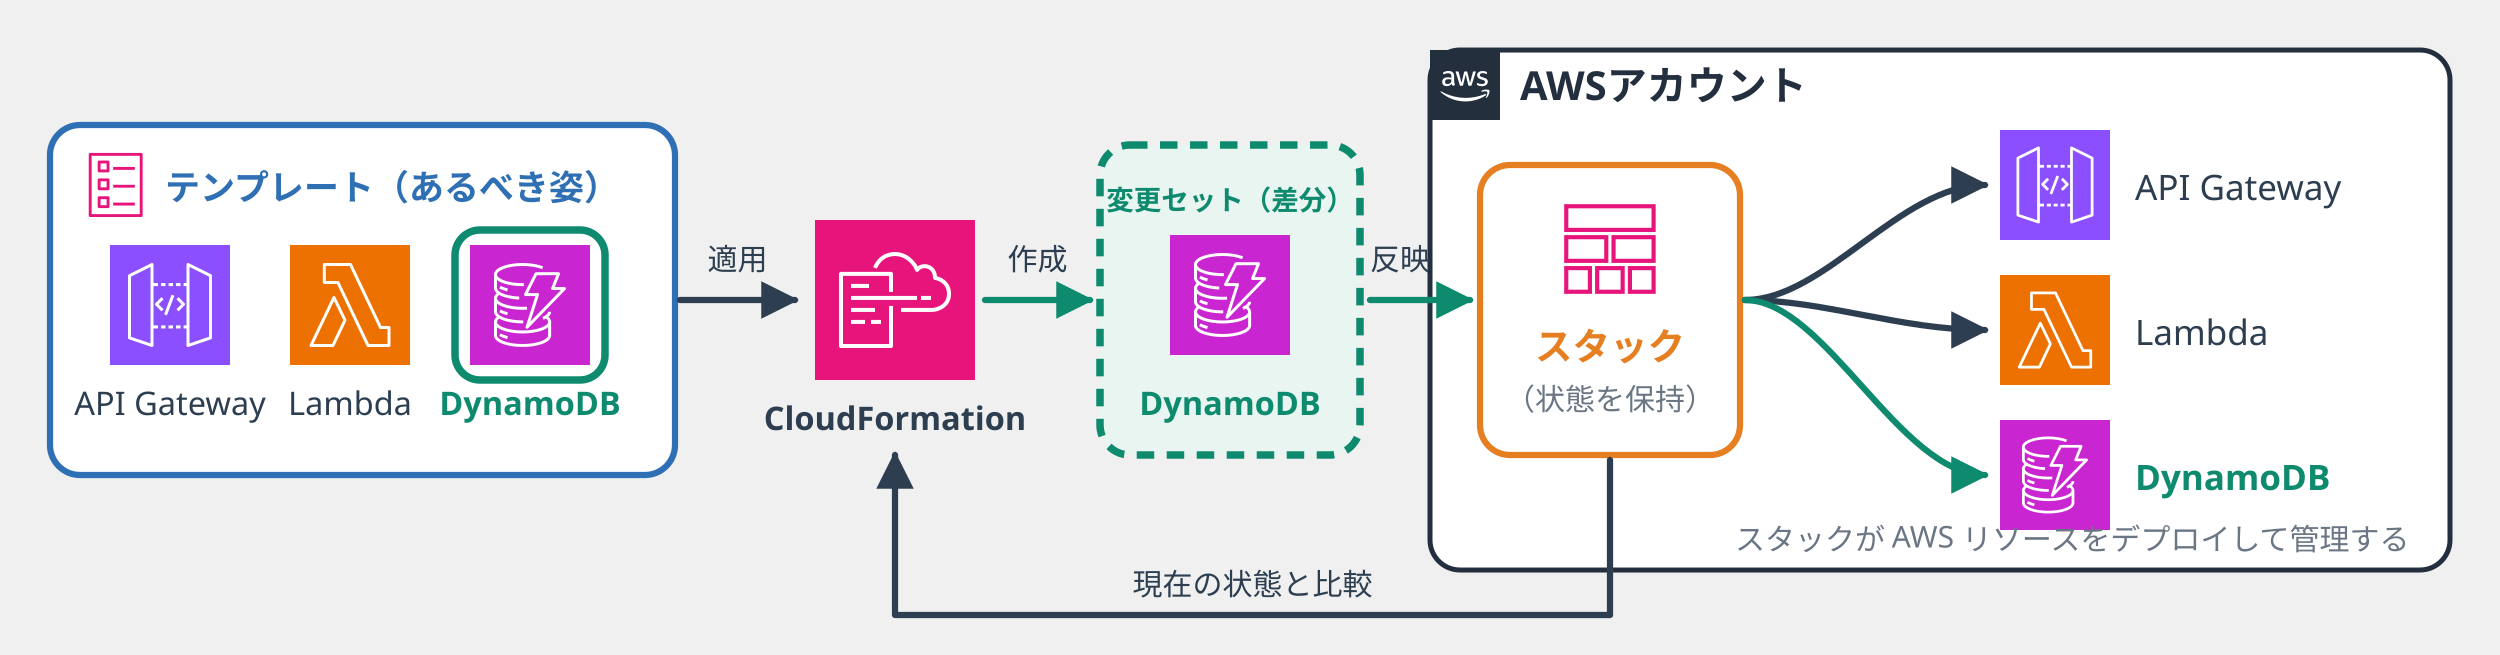
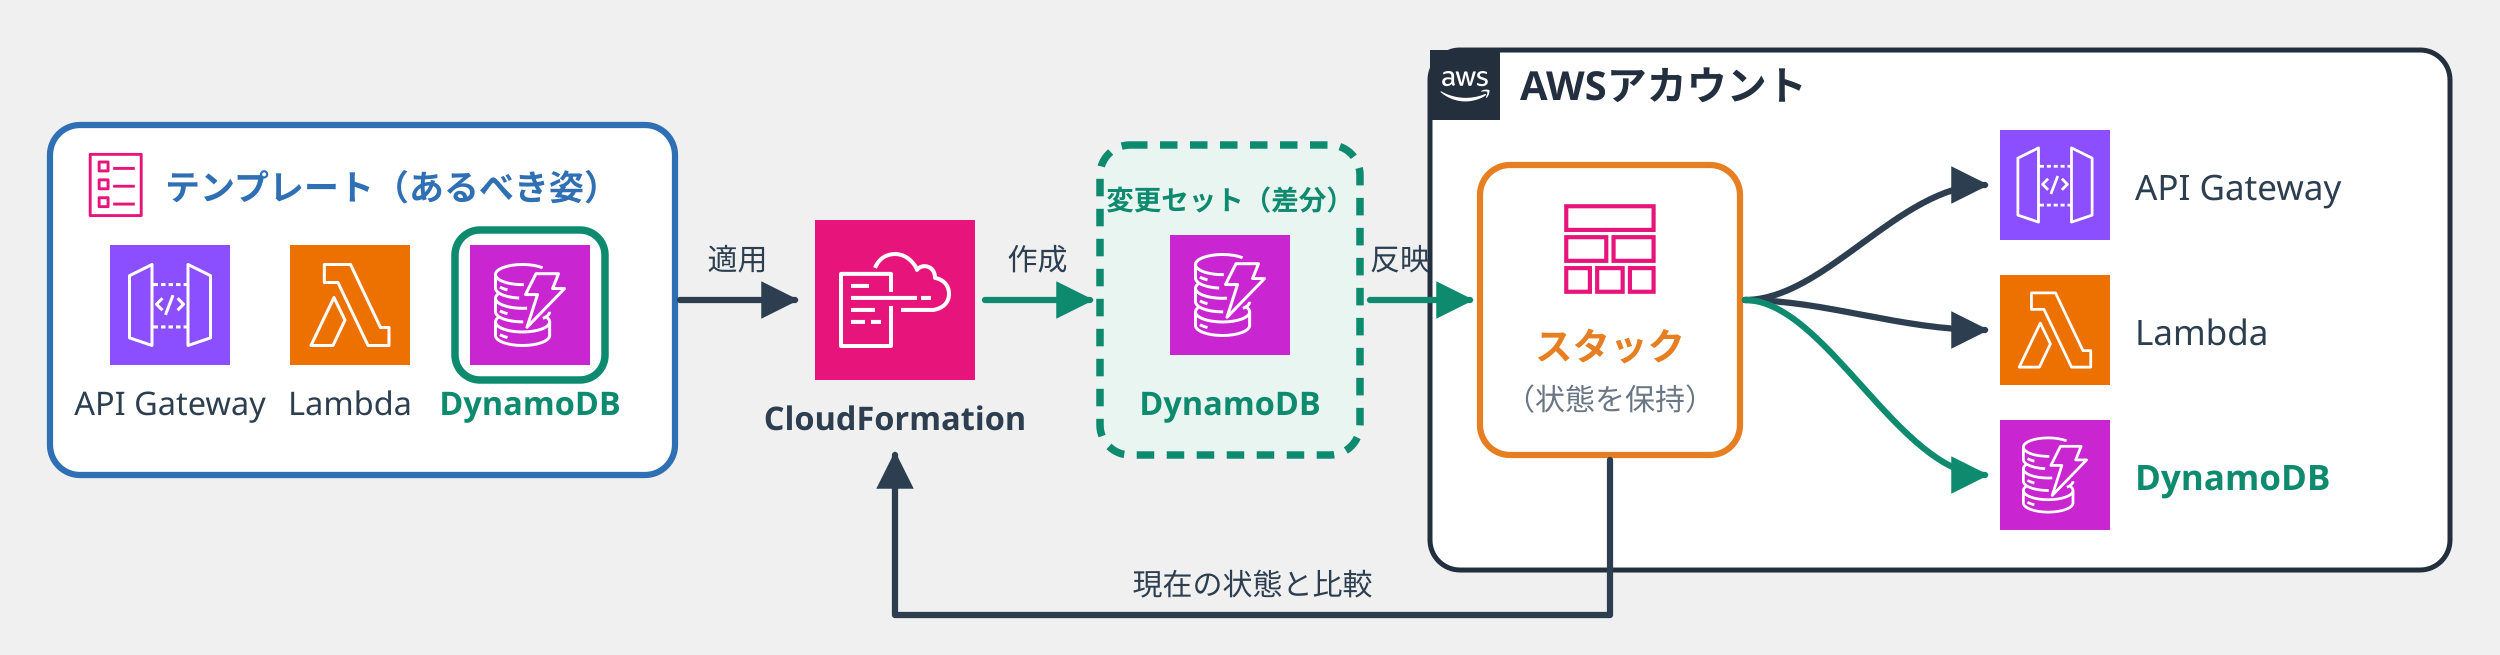
<svg xmlns="http://www.w3.org/2000/svg" viewBox="0 0 1000 262" width="100%" role="img" aria-label="CloudFormationがテンプレートとスタックの今の状態を比べて変更セットを作り、スタックに反映する。スタックからAPI Gateway、Lambda、DynamoDBがデプロイされる">
  <defs>
    <marker id="a-i" viewBox="0 0 10 10" refX="9" refY="5" markerWidth="6" markerHeight="6" orient="auto-start-reverse">
      <path d="M0,0 L10,5 L0,10 z" fill="#2c3e50" />
    </marker>
    <marker id="a-g" viewBox="0 0 10 10" refX="9" refY="5" markerWidth="6" markerHeight="6" orient="auto-start-reverse">
      <path d="M0,0 L10,5 L0,10 z" fill="#0E8A6E" />
    </marker>
    <marker id="a-r" viewBox="0 0 10 10" refX="9" refY="5" markerWidth="6" markerHeight="6" orient="auto-start-reverse">
      <path d="M0,0 L10,5 L0,10 z" fill="#DD344C" />
    </marker>
    <marker id="a-x" viewBox="0 0 10 10" refX="9" refY="5" markerWidth="6" markerHeight="6" orient="auto-start-reverse">
      <path d="M0,0 L10,5 L0,10 z" fill="#8a94a3" />
    </marker>
  </defs>
  <rect x="20" y="50" width="250" height="140" rx="12" fill="#ffffff" stroke="#2F6FB3" stroke-width="2.5" />
  <svg x="32" y="60" width="28" height="28" viewBox="0 0 48 48">
    <g id="cfn-deploy-v4-Icon-Resource/Management-Governance/Res_AWS-CloudFormation_Template_48" stroke="none" stroke-width="1" fill="none" fill-rule="evenodd">
      <path d="M22.734,38.089 L37.593,38.089 L37.593,36.089 L22.734,36.089 L22.734,38.089 Z M22.734,25.852 L37.593,25.852 L37.593,23.852 L22.734,23.852 L22.734,25.852 Z M22.734,13.615 L37.593,13.615 L37.593,11.615 L22.734,11.615 L22.734,13.615 Z M14.118,37.838 L18.237,37.838 L18.237,33.719 L14.118,33.719 L14.118,37.838 Z M13.118,39.838 L19.238,39.838 C19.79,39.838 20.238,39.391 20.238,38.838 L20.238,32.719 C20.238,32.166 19.79,31.719 19.238,31.719 L13.118,31.719 C12.566,31.719 12.118,32.166 12.118,32.719 L12.118,38.838 C12.118,39.391 12.566,39.838 13.118,39.838 L13.118,39.838 Z M14.118,25.6 L18.237,25.6 L18.237,21.481 L14.118,21.481 L14.118,25.6 Z M13.118,27.601 L19.238,27.601 C19.79,27.601 20.238,27.153 20.238,26.601 L20.238,20.481 C20.238,19.929 19.79,19.481 19.238,19.481 L13.118,19.481 C12.566,19.481 12.118,19.929 12.118,20.481 L12.118,26.601 C12.118,27.153 12.566,27.601 13.118,27.601 L13.118,27.601 Z M14.118,13.363 L18.237,13.363 L18.237,9.244 L14.118,9.244 L14.118,13.363 Z M13.118,15.363 L19.238,15.363 C19.79,15.363 20.238,14.916 20.238,14.363 L20.238,8.244 C20.238,7.691 19.79,7.244 19.238,7.244 L13.118,7.244 C12.566,7.244 12.118,7.691 12.118,8.244 L12.118,14.363 C12.118,14.916 12.566,15.363 13.118,15.363 L13.118,15.363 Z M8,43.956 L40.963,43.956 L40.963,4 L8,4 L8,43.956 Z M41.963,2 L7,2 C6.448,2 6,2.447 6,3 L6,44.956 C6,45.509 6.448,45.956 7,45.956 L41.963,45.956 C42.516,45.956 42.963,45.509 42.963,44.956 L42.963,3 C42.963,2.447 42.516,2 41.963,2 L41.963,2 Z" id="cfn-deploy-v4-AWS-CloudFormation_template_Resource-Icon_light-bg" fill="#E7157B" />
    </g>
  </svg>
  <text x="66" y="80" font-family="'Noto Sans JP', 'Hiragino Sans', sans-serif" font-size="14" font-weight="bold" fill="#2F6FB3" text-anchor="start">テンプレート（あるべき姿）</text>
  <svg x="44" y="98" width="48" height="48" viewBox="0 0 80 80">
    <g id="cfn-deploy-v5-Icon-Architecture/64/Arch_Amazon-API-Gateway_64">
      <g id="cfn-deploy-v5-Icon-Architecture-BG/64/Networking-Content-Delivery">
        <rect id="cfn-deploy-v5-Rectangle" width="80" height="80" fill="#8C4FFF" />
      </g>
      <g id="cfn-deploy-v5-Icon-Service/64/Amazon-API-Gateway_64">
        <path id="cfn-deploy-v5-Amazon-API-Gateway_Icon_64_Squid" fill-rule="evenodd" clip-rule="evenodd" d="M34.065 55.632H37V53.615H34.065V55.632ZM39 55.632H42V53.615H39V55.632ZM27 14.63L14 21.082V61.193L27 65.59V14.63ZM29 27.393V53.615H32V55.632H29V66.992C29 67.316 28.845 67.621 28.584 67.81C28.412 67.936 28.207 68 28 68C27.894 68 27.786 67.983 27.682 67.948L12.682 62.876C12.274 62.737 12 62.352 12 61.92V20.454C12 20.07 12.217 19.718 12.559 19.549L27.559 12.104C27.868 11.95 28.235 11.968 28.528 12.152C28.821 12.336 29 12.66 29 13.009V25.376H32V27.393H29ZM44 55.632H47V53.615H44V55.632ZM44.065 27.393H47V25.376H44.065V27.393ZM39.065 27.393H42V25.376H39.065V27.393ZM34.065 27.393H37V25.376H34.065V27.393ZM66 21.082L53 14.63V65.59L66 61.193V21.082ZM68 61.92C68 62.352 67.726 62.737 67.318 62.876L52.318 67.948C52.214 67.983 52.106 68 52 68C51.793 68 51.588 67.936 51.416 67.81C51.155 67.621 51 67.316 51 66.992V55.632H49.065V53.615H51V27.393H49.065V25.376H51V13.009C51 12.66 51.179 12.336 51.472 12.152C51.765 11.968 52.131 11.95 52.441 12.104L67.441 19.549C67.783 19.718 68 20.07 68 20.454V61.92ZM42.934 33.807L41.066 33.083L36.066 46.194L37.934 46.918L42.934 33.807ZM49.707 40.209C50.098 39.815 50.098 39.176 49.707 38.783L45.707 34.749L44.293 36.175L47.586 39.496L44.293 42.817L45.707 44.243L49.707 40.209ZM34.293 44.243L30.293 40.209C29.902 39.815 29.902 39.176 30.293 38.783L34.293 34.749L35.707 36.175L32.414 39.496L35.707 42.817L34.293 44.243Z" fill="white" />
      </g>
    </g>
  </svg>
  <text x="68" y="166" font-family="'Noto Sans JP', 'Hiragino Sans', sans-serif" font-size="13" font-weight="normal" fill="#2c3e50" text-anchor="middle">API Gateway</text>
  <svg x="116" y="98" width="48" height="48" viewBox="0 0 80 80">
    <g id="cfn-deploy-v6-Icon-Architecture/64/Arch_AWS-Lambda_64" stroke="none" stroke-width="1" fill="none" fill-rule="evenodd">
      <g id="cfn-deploy-v6-Icon-Architecture-BG/64/Compute" fill="#ED7100">
        <rect id="cfn-deploy-v6-Rectangle" x="0" y="0" width="80" height="80" />
      </g>
      <path d="M28.008,66 L15.591,66 L29.324,37.296 L35.546,50.106 L28.008,66 Z M30.22,34.553 C30.051,34.208 29.7,33.989 29.318,33.989 L29.315,33.989 C28.929,33.99 28.578,34.211 28.412,34.558 L13.098,66.569 C12.95,66.879 12.971,67.243 13.155,67.534 C13.337,67.824 13.658,68 14.002,68 L28.642,68 C29.03,68 29.382,67.777 29.548,67.428 L37.564,50.528 C37.693,50.254 37.692,49.937 37.559,49.665 L30.22,34.553 Z M64.995,66 L52.659,66 L32.867,24.57 C32.701,24.222 32.349,24 31.962,24 L23.89,24 L23.899,14 L39.72,14 L59.42,55.429 C59.586,55.777 59.939,56 60.326,56 L64.995,56 L64.995,66 Z M65.998,54 L60.96,54 L41.259,12.571 C41.094,12.223 40.741,12 40.353,12 L22.898,12 C22.345,12 21.896,12.447 21.895,12.999 L21.884,24.999 C21.884,25.265 21.989,25.519 22.178,25.707 C22.365,25.895 22.62,26 22.887,26 L31.329,26 L51.122,67.43 C51.289,67.778 51.639,68 52.026,68 L65.998,68 C66.552,68 67,67.552 67,67 L67,55 C67,54.448 66.552,54 65.998,54 L65.998,54 Z" id="cfn-deploy-v6-AWS-Lambda_Icon_64_Squid" fill="#FFFFFF" />
    </g>
  </svg>
  <text x="140" y="166" font-family="'Noto Sans JP', 'Hiragino Sans', sans-serif" font-size="13" font-weight="normal" fill="#2c3e50" text-anchor="middle">Lambda</text>
  <svg x="188" y="98" width="48" height="48" viewBox="0 0 80 80">
    <g id="cfn-deploy-v7-Icon-Architecture/64/Arch_Amazon-DynamoDB_64" stroke="none" stroke-width="1" fill="none" fill-rule="evenodd">
      <g id="cfn-deploy-v7-Icon-Architecture-BG/64/Database" fill="#C925D1">
        <rect id="cfn-deploy-v7-Rectangle" x="0" y="0" width="80" height="80" />
      </g>
      <path d="M52.086,54.85 C48.748,57.549 41.745,58.975 35.044,58.975 C28.342,58.975 21.337,57.548 18,54.849 L18,60.285 L18.001,60.285 C18.001,62.995 25,66.016 35.044,66.016 C45.08,66.016 52.075,62.999 52.086,60.29 L52.086,54.85 Z M52.087,44.522 L54.087,44.511 L54.087,44.522 C54.087,45.73 53.482,46.858 52.304,47.891 C53.732,49.147 54.087,50.38 54.087,51.258 C54.087,51.264 54.086,51.269 54.086,51.275 L54.086,60.285 L54.087,60.285 C54.087,65.295 44.275,68 35.044,68 C25.835,68 16.05,65.307 16.003,60.319 C16.003,60.314 16,60.309 16,60.304 L16,51.255 C16,51.253 16.002,51.25 16.002,51.247 C16.005,50.369 16.361,49.141 17.787,47.888 C16.37,46.636 16.01,45.415 16.001,44.544 L16.002,44.544 C16.002,44.54 16,44.537 16,44.533 L16,35.484 C16,35.481 16.002,35.478 16.002,35.475 C16.005,34.597 16.362,33.369 17.788,32.117 C16.37,30.865 16.01,29.643 16.001,28.773 L16.002,28.773 C16.002,28.769 16,28.765 16,28.761 L16,19.713 C16,19.71 16.002,19.707 16.002,19.704 C16.019,14.7 25.82,12 35.044,12 C40.255,12 45.261,12.828 48.778,14.272 L48.013,16.105 C44.73,14.757 40.003,13.984 35.044,13.984 C25,13.984 18.001,17.005 18.001,19.717 C18.001,22.429 25,25.45 35.044,25.45 C35.315,25.453 35.58,25.45 35.848,25.44 L35.932,27.422 C35.636,27.434 35.34,27.434 35.044,27.434 C28.342,27.434 21.337,26.007 18,23.308 L18,28.74 L18.001,28.74 L18.001,28.763 C18.011,29.803 19.078,30.712 19.972,31.289 C22.662,33.004 27.482,34.175 32.857,34.418 L32.766,36.4 C27.321,36.153 22.553,35.023 19.484,33.292 C18.728,33.857 18.001,34.622 18.001,35.489 C18.001,38.2 25,41.221 35.044,41.221 C36.029,41.221 37.007,41.189 37.952,41.123 L38.091,43.102 C37.101,43.17 36.075,43.205 35.044,43.205 C28.342,43.205 21.337,41.778 18,39.079 L18,44.511 L18.001,44.511 C18.011,45.575 19.078,46.482 19.972,47.06 C23.048,49.023 28.824,50.245 35.044,50.245 L35.484,50.245 L35.484,52.229 L35.044,52.229 C28.725,52.229 22.982,51.055 19.47,49.073 C18.718,49.637 18.001,50.398 18.001,51.258 C18.001,53.97 25,56.992 35.044,56.992 C45.08,56.992 52.075,53.974 52.086,51.265 L52.086,51.255 L52.086,51.254 C52.084,50.392 51.364,49.631 50.61,49.067 C50.122,49.344 49.599,49.61 49.004,49.855 L48.238,48.022 C48.964,47.724 49.594,47.402 50.111,47.062 C51.013,46.474 52.087,45.555 52.087,44.522 L52.087,44.522 Z M60.653,30.017 L55.049,30.017 C54.718,30.017 54.407,29.854 54.222,29.582 C54.035,29.31 53.997,28.964 54.119,28.66 L57.528,20.138 L44.619,20.138 L38.619,32.04 L45.001,32.04 C45.32,32.04 45.62,32.192 45.809,32.447 C45.996,32.703 46.051,33.031 45.954,33.333 L40.258,51.089 L60.653,30.017 Z M63.722,29.712 L38.723,55.54 C38.528,55.74 38.266,55.844 38.001,55.844 C37.825,55.844 37.648,55.799 37.49,55.705 C37.09,55.469 36.907,54.992 37.048,54.552 L43.634,34.024 L37.001,34.024 C36.654,34.024 36.333,33.846 36.15,33.554 C35.968,33.261 35.951,32.896 36.107,32.589 L43.107,18.703 C43.276,18.367 43.622,18.154 44.001,18.154 L59.001,18.154 C59.332,18.154 59.643,18.318 59.828,18.589 C60.015,18.862 60.053,19.207 59.931,19.512 L56.522,28.033 L63,28.033 C63.4,28.033 63.763,28.271 63.92,28.636 C64.077,29.002 63.999,29.426 63.722,29.712 L63.722,29.712 Z M19.455,60.674 C20.872,61.473 22.656,62.144 24.757,62.668 L25.245,60.744 C23.346,60.271 21.686,59.65 20.443,58.95 L19.455,60.674 Z M24.757,46.799 L25.245,44.875 C23.346,44.401 21.686,43.78 20.443,43.08 L19.455,44.805 C20.872,45.603 22.655,46.275 24.757,46.799 L24.757,46.799 Z M19.455,28.936 L20.443,27.211 C21.684,27.911 23.345,28.531 25.245,29.006 L24.757,30.929 C22.653,30.404 20.87,29.733 19.455,28.936 L19.455,28.936 Z" id="cfn-deploy-v7-Amazon-DynamoDB_Icon_64_Squid" fill="#FFFFFF" />
    </g>
  </svg>
  <text x="212" y="166" font-family="'Noto Sans JP', 'Hiragino Sans', sans-serif" font-size="13" font-weight="bold" fill="#0E8A6E" text-anchor="middle">DynamoDB</text>
  <rect x="182" y="92" width="60" height="60" rx="10" fill="none" stroke="#0E8A6E" stroke-width="3" />
  <path d="M272,120 L318,120" fill="none" stroke="#2c3e50" stroke-width="2.5" stroke-linejoin="round" stroke-linecap="round" marker-end="url(#a-i)" />
  <text x="295" y="108" font-family="'Noto Sans JP', 'Hiragino Sans', sans-serif" font-size="12" font-weight="normal" fill="#2c3e50" text-anchor="middle">適用</text>
  <svg x="326" y="88" width="64" height="64" viewBox="0 0 80 80">
    <g id="cfn-deploy-v8-Icon-Architecture/64/Arch_AWS-CloudFormation_64" stroke="none" stroke-width="1" fill="none" fill-rule="evenodd">
      <g id="cfn-deploy-v8-Icon-Architecture-BG/64/Management-Governance" fill="#E7157B">
        <rect id="cfn-deploy-v8-Rectangle" x="0" y="0" width="80" height="80" />
      </g>
      <path d="M53,39.963 L58,39.963 L58,37.96 L53,37.96 L53,39.963 Z M28,51.982 L33,51.982 L33,49.979 L28,49.979 L28,51.982 Z M18,51.982 L25,51.982 L25,49.979 L18,49.979 L18,51.982 Z M18,45.972 L30,45.972 L30,43.969 L18,43.969 L18,45.972 Z M18,33.954 L27,33.954 L27,31.951 L18,31.951 L18,33.954 Z M18,39.963 L51,39.963 L51,37.96 L18,37.96 L18,39.963 Z M37,61.997 L14,61.997 L14,27.945 L37,27.945 L37,35.957 L39,35.957 L39,26.943 C39,26.39 38.552,25.942 38,25.942 L13,25.942 C12.447,25.942 12,26.39 12,26.943 L12,62.998 C12,63.551 12.447,64 13,64 L38,64 C38.552,64 39,63.551 39,62.998 L39,42.968 L37,42.968 L37,61.997 Z M68,36.959 C68,43.431 62.173,45.682 59.092,45.968 L43,45.972 L43,43.969 L59,43.969 C59.195,43.946 66,43.212 66,36.959 C66,31.264 60.863,30.108 59.834,29.934 C59.321,29.847 58.96,29.382 59.004,28.863 C59.005,28.844 59.007,28.826 59.009,28.808 C58.954,25.59 56.981,24.585 56.126,24.3 C54.53,23.769 52.751,24.277 51.81,25.539 C51.591,25.836 51.229,25.987 50.861,25.931 C50.497,25.876 50.192,25.625 50.068,25.277 C49.447,23.536 48.546,22.408 47.293,21.153 C44.159,18.039 39.905,17.178 35.925,18.853 C33.837,19.733 32.012,21.728 30.922,24.327 L29.078,23.55 C30.37,20.474 32.584,18.089 35.15,17.007 C39.905,15.005 44.971,16.026 48.704,19.734 C49.774,20.807 50.66,21.851 51.35,23.204 C52.843,22.098 54.857,21.767 56.757,22.399 C59.189,23.209 60.727,25.321 60.975,28.129 C64.381,28.988 68,31.712 68,36.959 L68,36.959 Z" id="cfn-deploy-v8-AWS-CloudFormation_Icon_64_Squid" fill="#FFFFFF" />
    </g>
  </svg>
  <text x="358" y="172" font-family="'Noto Sans JP', 'Hiragino Sans', sans-serif" font-size="13" font-weight="bold" fill="#2c3e50" text-anchor="middle">CloudFormation</text>
  <path d="M394,120 L436,120" fill="none" stroke="#0E8A6E" stroke-width="2.5" stroke-linejoin="round" stroke-linecap="round" marker-end="url(#a-g)" />
  <text x="415" y="108" font-family="'Noto Sans JP', 'Hiragino Sans', sans-serif" font-size="12" font-weight="normal" fill="#2c3e50" text-anchor="middle">作成</text>
  <rect x="440" y="58" width="104" height="124" rx="12" fill="#e9f5f1" stroke="#0E8A6E" stroke-width="3" stroke-dasharray="7 5" />
  <text x="492" y="84" font-family="'Noto Sans JP', 'Hiragino Sans', sans-serif" font-size="11" font-weight="bold" fill="#0E8A6E" text-anchor="middle">変更セット（差分）</text>
  <svg x="468" y="94" width="48" height="48" viewBox="0 0 80 80">
    <g id="cfn-deploy-v9-Icon-Architecture/64/Arch_Amazon-DynamoDB_64" stroke="none" stroke-width="1" fill="none" fill-rule="evenodd">
      <g id="cfn-deploy-v9-Icon-Architecture-BG/64/Database" fill="#C925D1">
        <rect id="cfn-deploy-v9-Rectangle" x="0" y="0" width="80" height="80" />
      </g>
      <path d="M52.086,54.85 C48.748,57.549 41.745,58.975 35.044,58.975 C28.342,58.975 21.337,57.548 18,54.849 L18,60.285 L18.001,60.285 C18.001,62.995 25,66.016 35.044,66.016 C45.08,66.016 52.075,62.999 52.086,60.29 L52.086,54.85 Z M52.087,44.522 L54.087,44.511 L54.087,44.522 C54.087,45.73 53.482,46.858 52.304,47.891 C53.732,49.147 54.087,50.38 54.087,51.258 C54.087,51.264 54.086,51.269 54.086,51.275 L54.086,60.285 L54.087,60.285 C54.087,65.295 44.275,68 35.044,68 C25.835,68 16.05,65.307 16.003,60.319 C16.003,60.314 16,60.309 16,60.304 L16,51.255 C16,51.253 16.002,51.25 16.002,51.247 C16.005,50.369 16.361,49.141 17.787,47.888 C16.37,46.636 16.01,45.415 16.001,44.544 L16.002,44.544 C16.002,44.54 16,44.537 16,44.533 L16,35.484 C16,35.481 16.002,35.478 16.002,35.475 C16.005,34.597 16.362,33.369 17.788,32.117 C16.37,30.865 16.01,29.643 16.001,28.773 L16.002,28.773 C16.002,28.769 16,28.765 16,28.761 L16,19.713 C16,19.71 16.002,19.707 16.002,19.704 C16.019,14.7 25.82,12 35.044,12 C40.255,12 45.261,12.828 48.778,14.272 L48.013,16.105 C44.73,14.757 40.003,13.984 35.044,13.984 C25,13.984 18.001,17.005 18.001,19.717 C18.001,22.429 25,25.45 35.044,25.45 C35.315,25.453 35.58,25.45 35.848,25.44 L35.932,27.422 C35.636,27.434 35.34,27.434 35.044,27.434 C28.342,27.434 21.337,26.007 18,23.308 L18,28.74 L18.001,28.74 L18.001,28.763 C18.011,29.803 19.078,30.712 19.972,31.289 C22.662,33.004 27.482,34.175 32.857,34.418 L32.766,36.4 C27.321,36.153 22.553,35.023 19.484,33.292 C18.728,33.857 18.001,34.622 18.001,35.489 C18.001,38.2 25,41.221 35.044,41.221 C36.029,41.221 37.007,41.189 37.952,41.123 L38.091,43.102 C37.101,43.17 36.075,43.205 35.044,43.205 C28.342,43.205 21.337,41.778 18,39.079 L18,44.511 L18.001,44.511 C18.011,45.575 19.078,46.482 19.972,47.06 C23.048,49.023 28.824,50.245 35.044,50.245 L35.484,50.245 L35.484,52.229 L35.044,52.229 C28.725,52.229 22.982,51.055 19.47,49.073 C18.718,49.637 18.001,50.398 18.001,51.258 C18.001,53.97 25,56.992 35.044,56.992 C45.08,56.992 52.075,53.974 52.086,51.265 L52.086,51.255 L52.086,51.254 C52.084,50.392 51.364,49.631 50.61,49.067 C50.122,49.344 49.599,49.61 49.004,49.855 L48.238,48.022 C48.964,47.724 49.594,47.402 50.111,47.062 C51.013,46.474 52.087,45.555 52.087,44.522 L52.087,44.522 Z M60.653,30.017 L55.049,30.017 C54.718,30.017 54.407,29.854 54.222,29.582 C54.035,29.31 53.997,28.964 54.119,28.66 L57.528,20.138 L44.619,20.138 L38.619,32.04 L45.001,32.04 C45.32,32.04 45.62,32.192 45.809,32.447 C45.996,32.703 46.051,33.031 45.954,33.333 L40.258,51.089 L60.653,30.017 Z M63.722,29.712 L38.723,55.54 C38.528,55.74 38.266,55.844 38.001,55.844 C37.825,55.844 37.648,55.799 37.49,55.705 C37.09,55.469 36.907,54.992 37.048,54.552 L43.634,34.024 L37.001,34.024 C36.654,34.024 36.333,33.846 36.15,33.554 C35.968,33.261 35.951,32.896 36.107,32.589 L43.107,18.703 C43.276,18.367 43.622,18.154 44.001,18.154 L59.001,18.154 C59.332,18.154 59.643,18.318 59.828,18.589 C60.015,18.862 60.053,19.207 59.931,19.512 L56.522,28.033 L63,28.033 C63.4,28.033 63.763,28.271 63.92,28.636 C64.077,29.002 63.999,29.426 63.722,29.712 L63.722,29.712 Z M19.455,60.674 C20.872,61.473 22.656,62.144 24.757,62.668 L25.245,60.744 C23.346,60.271 21.686,59.65 20.443,58.95 L19.455,60.674 Z M24.757,46.799 L25.245,44.875 C23.346,44.401 21.686,43.78 20.443,43.08 L19.455,44.805 C20.872,45.603 22.655,46.275 24.757,46.799 L24.757,46.799 Z M19.455,28.936 L20.443,27.211 C21.684,27.911 23.345,28.531 25.245,29.006 L24.757,30.929 C22.653,30.404 20.87,29.733 19.455,28.936 L19.455,28.936 Z" id="cfn-deploy-v9-Amazon-DynamoDB_Icon_64_Squid" fill="#FFFFFF" />
    </g>
  </svg>
  <text x="492" y="166" font-family="'Noto Sans JP', 'Hiragino Sans', sans-serif" font-size="13" font-weight="bold" fill="#0E8A6E" text-anchor="middle">DynamoDB</text>
  <rect x="572" y="20" width="408" height="208" rx="12" fill="#ffffff" stroke="#232F3E" stroke-width="2" />
  <g transform="translate(-170,-90)">
    <svg x="742" y="110" width="28" height="28" viewBox="0 0 40 40">
      <g id="cfn-deploy-cloud21-Icon-Architecture-Group/32/AWS-Cloud-logo_32" stroke="none" stroke-width="1" fill="none" fill-rule="evenodd">
        <rect id="cfn-deploy-cloud21-Rectangle" fill="#242F3E" x="0" y="0" width="40" height="40" />
        <path d="M32.698,23.901 C33.059,24.37 32.298,26.3 31.957,27.164 C31.853,27.426 32.075,27.529 32.307,27.332 C33.82,26.048 34.212,23.357 33.901,22.969 C33.594,22.583 30.95,22.252 29.338,23.401 C29.089,23.578 29.132,23.822 29.407,23.79 C30.315,23.678 32.338,23.433 32.698,23.901 L32.698,23.901 Z M31.856,25.91 C32.374,25.532 31.93,24.969 31.402,25.19 C27.889,26.654 24.075,27.363 20.602,27.363 C15.459,27.363 10.475,25.974 6.446,23.668 C6.094,23.466 5.833,23.823 6.127,24.082 C9.86,27.398 14.796,29.391 20.274,29.391 C24.184,29.391 28.725,28.183 31.856,25.91 L31.856,25.91 Z M29.712,20.695 C29.214,20.695 28.727,20.642 28.253,20.534 C27.777,20.425 27.413,20.302 27.16,20.161 C27.005,20.077 26.908,19.989 26.869,19.903 C26.831,19.815 26.811,19.729 26.811,19.643 L26.811,19.174 C26.811,18.98 26.884,18.881 27.027,18.881 C27.082,18.881 27.14,18.894 27.2,18.914 C27.261,18.937 27.341,18.969 27.441,19.012 C27.761,19.153 28.108,19.26 28.485,19.336 C28.861,19.411 29.236,19.449 29.611,19.449 C30.208,19.449 30.669,19.347 30.995,19.141 C31.322,18.937 31.484,18.646 31.484,18.268 C31.484,18.008 31.399,17.793 31.227,17.619 C31.056,17.445 30.738,17.286 30.275,17.134 L28.9,16.713 C28.203,16.497 27.698,16.184 27.383,15.775 C27.068,15.363 26.911,14.916 26.911,14.428 C26.911,14.041 26.996,13.699 27.169,13.401 C27.339,13.104 27.564,12.851 27.845,12.64 C28.13,12.43 28.459,12.272 28.834,12.162 C29.208,12.055 29.606,12 30.026,12 C30.236,12 30.449,12.014 30.666,12.041 C30.881,12.067 31.085,12.103 31.278,12.146 C31.471,12.191 31.651,12.239 31.816,12.292 C31.982,12.347 32.114,12.401 32.215,12.454 C32.346,12.529 32.439,12.605 32.496,12.681 C32.551,12.756 32.579,12.858 32.579,12.989 L32.579,13.425 C32.579,13.62 32.507,13.716 32.362,13.716 C32.285,13.716 32.165,13.68 31.998,13.604 C31.458,13.365 30.848,13.248 30.177,13.248 C29.635,13.248 29.214,13.334 28.916,13.506 C28.617,13.68 28.468,13.955 28.468,14.333 C28.468,14.591 28.562,14.81 28.751,14.988 C28.939,15.166 29.286,15.336 29.795,15.499 L31.137,15.921 C31.822,16.135 32.311,16.433 32.603,16.809 C32.897,17.188 33.044,17.619 33.044,18.104 C33.044,18.505 32.961,18.864 32.794,19.182 C32.628,19.501 32.399,19.772 32.105,19.999 C31.813,20.226 31.463,20.398 31.054,20.517 C30.644,20.637 30.197,20.695 29.712,20.695 L29.712,20.695 Z M17.547,20.451 C17.381,20.451 17.26,20.424 17.182,20.364 C17.104,20.303 17.038,20.183 16.983,19.999 L14.761,12.842 C14.708,12.658 14.679,12.535 14.679,12.471 C14.679,12.32 14.757,12.244 14.912,12.244 L15.839,12.244 C16.016,12.244 16.14,12.274 16.213,12.334 C16.284,12.392 16.347,12.512 16.402,12.698 L17.993,18.818 L19.47,12.698 C19.514,12.512 19.574,12.392 19.651,12.334 C19.728,12.274 19.855,12.244 20.031,12.244 L20.796,12.244 C20.971,12.244 21.098,12.274 21.176,12.334 C21.253,12.392 21.314,12.512 21.358,12.698 L22.851,18.899 L24.491,12.698 C24.546,12.512 24.609,12.392 24.681,12.334 C24.754,12.274 24.877,12.244 25.054,12.244 L25.932,12.244 C26.088,12.244 26.165,12.32 26.165,12.471 C26.165,12.512 26.158,12.562 26.149,12.615 C26.136,12.671 26.116,12.746 26.081,12.842 L23.795,19.999 C23.74,20.183 23.673,20.303 23.595,20.364 C23.518,20.424 23.396,20.451 23.231,20.451 L22.418,20.451 C22.242,20.451 22.115,20.421 22.038,20.357 C21.961,20.292 21.9,20.166 21.856,19.984 L20.38,14.024 L18.923,19.984 C18.879,20.166 18.817,20.292 18.74,20.357 C18.662,20.421 18.536,20.451 18.359,20.451 L17.547,20.451 Z M9.939,19.449 C10.25,19.449 10.575,19.392 10.918,19.279 C11.26,19.165 11.558,18.969 11.812,18.687 C11.968,18.515 12.074,18.318 12.136,18.096 C12.196,17.876 12.225,17.609 12.225,17.295 L12.225,16.907 C11.951,16.842 11.661,16.791 11.356,16.753 C11.052,16.716 10.757,16.696 10.469,16.696 C9.84,16.696 9.369,16.82 9.061,17.069 C8.752,17.317 8.596,17.672 8.596,18.139 C8.596,18.57 8.713,18.895 8.945,19.117 C9.177,19.339 9.509,19.449 9.939,19.449 L9.939,19.449 Z M13.785,18.041 C13.785,18.386 13.82,18.66 13.892,18.866 C13.965,19.072 14.067,19.294 14.199,19.53 C14.243,19.606 14.265,19.676 14.265,19.739 C14.265,19.838 14.204,19.93 14.083,20.015 L13.486,20.405 C13.398,20.458 13.315,20.486 13.238,20.486 C13.137,20.486 13.044,20.443 12.956,20.357 C12.822,20.226 12.71,20.084 12.617,19.927 C12.521,19.771 12.425,19.588 12.326,19.383 C11.585,20.236 10.658,20.663 9.542,20.663 C8.746,20.663 8.116,20.443 7.651,19.999 C7.188,19.557 6.956,18.963 6.956,18.219 C6.956,17.432 7.243,16.796 7.819,16.316 C8.392,15.836 9.167,15.595 10.138,15.595 C10.459,15.595 10.793,15.62 11.141,15.668 C11.488,15.716 11.851,15.785 12.225,15.871 L12.225,15.192 C12.225,14.49 12.078,13.996 11.779,13.709 C11.481,13.423 10.968,13.281 10.239,13.281 C9.906,13.281 9.566,13.32 9.218,13.401 C8.871,13.482 8.53,13.587 8.199,13.716 C8.044,13.781 7.933,13.822 7.868,13.838 C7.802,13.854 7.752,13.862 7.719,13.862 C7.587,13.862 7.519,13.766 7.519,13.57 L7.519,13.118 C7.519,12.966 7.543,12.858 7.587,12.795 C7.631,12.729 7.719,12.664 7.852,12.6 C8.183,12.437 8.581,12.297 9.044,12.179 C9.509,12.06 10,12 10.52,12 C11.646,12 12.472,12.253 12.997,12.753 C13.521,13.255 13.785,14.013 13.785,15.028 L13.785,18.041 Z" id="cfn-deploy-cloud21-Fill-1" fill="#FFFFFF" />
      </g>
    </svg>
    <text x="778" y="130" font-family="'Noto Sans JP', 'Hiragino Sans', sans-serif" font-size="16" font-weight="bold" fill="#232F3E" text-anchor="start">AWSアカウント</text>
  </g>
  <path d="M548,120 L588,120" fill="none" stroke="#0E8A6E" stroke-width="2.5" stroke-linejoin="round" stroke-linecap="round" marker-end="url(#a-g)" />
  <text x="560" y="108" font-family="'Noto Sans JP', 'Hiragino Sans', sans-serif" font-size="12" font-weight="normal" fill="#2c3e50" text-anchor="middle">反映</text>
  <rect x="592" y="66" width="104" height="116" rx="12" fill="#ffffff" stroke="#E67E22" stroke-width="2.5" />
  <svg x="624" y="80" width="40" height="40" viewBox="0 0 48 48">
    <g id="cfn-deploy-v10-Icon-Resource/Management-Governance/Res_AWS-CloudFormation_Stack_48" stroke="none" stroke-width="1" fill="none" fill-rule="evenodd">
      <path d="M2,15.353 L45.92,15.353 L45.92,2 L2,2 L2,15.353 Z M4,13.354 L43.92,13.354 L43.92,4 L4,4 L4,13.354 Z M24.706,30.201 L45.92,30.201 L45.92,16.847 L24.706,16.847 L24.706,30.201 Z M26.706,28.2 L43.92,28.2 L43.92,18.847 L26.706,18.847 L26.706,28.2 Z M2,30.201 L23.213,30.201 L23.213,16.847 L2,16.847 L2,30.201 Z M4,28.2 L21.213,28.2 L21.213,18.847 L4,18.847 L4,28.2 Z M32.567,45.047 L45.92,45.047 L45.92,31.694 L32.567,31.694 L32.567,45.047 Z M34.566,43.047 L43.92,43.047 L43.92,33.693 L34.566,33.693 L34.566,43.047 Z M16.847,45.047 L31.073,45.047 L31.073,31.694 L16.847,31.694 L16.847,45.047 Z M18.847,43.047 L29.074,43.047 L29.074,33.693 L18.847,33.693 L18.847,43.047 Z M2,45.047 L15.352,45.047 L15.352,31.694 L2,31.694 L2,45.047 Z M4,43.047 L13.353,43.047 L13.353,33.693 L4,33.693 L4,43.047 Z" id="cfn-deploy-v10-AWS-CloudFormation_stack_Resource-Icon_light-bg" fill="#E7157B" />
    </g>
  </svg>
  <text x="644" y="144" font-family="'Noto Sans JP', 'Hiragino Sans', sans-serif" font-size="15" font-weight="bold" fill="#E67E22" text-anchor="middle">スタック</text>
  <text x="644" y="164" font-family="'Noto Sans JP', 'Hiragino Sans', sans-serif" font-size="12" font-weight="normal" fill="#6b7684" text-anchor="middle">（状態を保持）</text>
  <path d="M644,184 L644,246 L358,246 L358,182" fill="none" stroke="#2c3e50" stroke-width="2.5" stroke-linejoin="round" stroke-linecap="round" marker-end="url(#a-i)" />
  <text x="501" y="238" font-family="'Noto Sans JP', 'Hiragino Sans', sans-serif" font-size="12" font-weight="normal" fill="#2c3e50" text-anchor="middle">現在の状態と比較</text>
  <svg x="800" y="52" width="44" height="44" viewBox="0 0 80 80">
    <g id="cfn-deploy-v11-Icon-Architecture/64/Arch_Amazon-API-Gateway_64">
      <g id="cfn-deploy-v11-Icon-Architecture-BG/64/Networking-Content-Delivery">
        <rect id="cfn-deploy-v11-Rectangle" width="80" height="80" fill="#8C4FFF" />
      </g>
      <g id="cfn-deploy-v11-Icon-Service/64/Amazon-API-Gateway_64">
        <path id="cfn-deploy-v11-Amazon-API-Gateway_Icon_64_Squid" fill-rule="evenodd" clip-rule="evenodd" d="M34.065 55.632H37V53.615H34.065V55.632ZM39 55.632H42V53.615H39V55.632ZM27 14.63L14 21.082V61.193L27 65.59V14.63ZM29 27.393V53.615H32V55.632H29V66.992C29 67.316 28.845 67.621 28.584 67.81C28.412 67.936 28.207 68 28 68C27.894 68 27.786 67.983 27.682 67.948L12.682 62.876C12.274 62.737 12 62.352 12 61.92V20.454C12 20.07 12.217 19.718 12.559 19.549L27.559 12.104C27.868 11.95 28.235 11.968 28.528 12.152C28.821 12.336 29 12.66 29 13.009V25.376H32V27.393H29ZM44 55.632H47V53.615H44V55.632ZM44.065 27.393H47V25.376H44.065V27.393ZM39.065 27.393H42V25.376H39.065V27.393ZM34.065 27.393H37V25.376H34.065V27.393ZM66 21.082L53 14.63V65.59L66 61.193V21.082ZM68 61.92C68 62.352 67.726 62.737 67.318 62.876L52.318 67.948C52.214 67.983 52.106 68 52 68C51.793 68 51.588 67.936 51.416 67.81C51.155 67.621 51 67.316 51 66.992V55.632H49.065V53.615H51V27.393H49.065V25.376H51V13.009C51 12.66 51.179 12.336 51.472 12.152C51.765 11.968 52.131 11.95 52.441 12.104L67.441 19.549C67.783 19.718 68 20.07 68 20.454V61.92ZM42.934 33.807L41.066 33.083L36.066 46.194L37.934 46.918L42.934 33.807ZM49.707 40.209C50.098 39.815 50.098 39.176 49.707 38.783L45.707 34.749L44.293 36.175L47.586 39.496L44.293 42.817L45.707 44.243L49.707 40.209ZM34.293 44.243L30.293 40.209C29.902 39.815 29.902 39.176 30.293 38.783L34.293 34.749L35.707 36.175L32.414 39.496L35.707 42.817L34.293 44.243Z" fill="white" />
      </g>
    </g>
  </svg>
  <text x="854" y="80" font-family="'Noto Sans JP', 'Hiragino Sans', sans-serif" font-size="14" font-weight="normal" fill="#2c3e50" text-anchor="start">API Gateway</text>
  <path d="M698,120 C730,120 760,74 794,74" fill="none" stroke="#2c3e50" stroke-width="2.5" stroke-linejoin="round" stroke-linecap="round" marker-end="url(#a-i)" />
  <svg x="800" y="110" width="44" height="44" viewBox="0 0 80 80">
    <g id="cfn-deploy-v12-Icon-Architecture/64/Arch_AWS-Lambda_64" stroke="none" stroke-width="1" fill="none" fill-rule="evenodd">
      <g id="cfn-deploy-v12-Icon-Architecture-BG/64/Compute" fill="#ED7100">
        <rect id="cfn-deploy-v12-Rectangle" x="0" y="0" width="80" height="80" />
      </g>
      <path d="M28.008,66 L15.591,66 L29.324,37.296 L35.546,50.106 L28.008,66 Z M30.22,34.553 C30.051,34.208 29.7,33.989 29.318,33.989 L29.315,33.989 C28.929,33.99 28.578,34.211 28.412,34.558 L13.098,66.569 C12.95,66.879 12.971,67.243 13.155,67.534 C13.337,67.824 13.658,68 14.002,68 L28.642,68 C29.03,68 29.382,67.777 29.548,67.428 L37.564,50.528 C37.693,50.254 37.692,49.937 37.559,49.665 L30.22,34.553 Z M64.995,66 L52.659,66 L32.867,24.57 C32.701,24.222 32.349,24 31.962,24 L23.89,24 L23.899,14 L39.72,14 L59.42,55.429 C59.586,55.777 59.939,56 60.326,56 L64.995,56 L64.995,66 Z M65.998,54 L60.96,54 L41.259,12.571 C41.094,12.223 40.741,12 40.353,12 L22.898,12 C22.345,12 21.896,12.447 21.895,12.999 L21.884,24.999 C21.884,25.265 21.989,25.519 22.178,25.707 C22.365,25.895 22.62,26 22.887,26 L31.329,26 L51.122,67.43 C51.289,67.778 51.639,68 52.026,68 L65.998,68 C66.552,68 67,67.552 67,67 L67,55 C67,54.448 66.552,54 65.998,54 L65.998,54 Z" id="cfn-deploy-v12-AWS-Lambda_Icon_64_Squid" fill="#FFFFFF" />
    </g>
  </svg>
  <text x="854" y="138" font-family="'Noto Sans JP', 'Hiragino Sans', sans-serif" font-size="14" font-weight="normal" fill="#2c3e50" text-anchor="start">Lambda</text>
  <path d="M698,120 C730,120 760,132 794,132" fill="none" stroke="#2c3e50" stroke-width="2.5" stroke-linejoin="round" stroke-linecap="round" marker-end="url(#a-i)" />
  <svg x="800" y="168" width="44" height="44" viewBox="0 0 80 80">
    <g id="cfn-deploy-v13-Icon-Architecture/64/Arch_Amazon-DynamoDB_64" stroke="none" stroke-width="1" fill="none" fill-rule="evenodd">
      <g id="cfn-deploy-v13-Icon-Architecture-BG/64/Database" fill="#C925D1">
        <rect id="cfn-deploy-v13-Rectangle" x="0" y="0" width="80" height="80" />
      </g>
      <path d="M52.086,54.85 C48.748,57.549 41.745,58.975 35.044,58.975 C28.342,58.975 21.337,57.548 18,54.849 L18,60.285 L18.001,60.285 C18.001,62.995 25,66.016 35.044,66.016 C45.08,66.016 52.075,62.999 52.086,60.29 L52.086,54.85 Z M52.087,44.522 L54.087,44.511 L54.087,44.522 C54.087,45.73 53.482,46.858 52.304,47.891 C53.732,49.147 54.087,50.38 54.087,51.258 C54.087,51.264 54.086,51.269 54.086,51.275 L54.086,60.285 L54.087,60.285 C54.087,65.295 44.275,68 35.044,68 C25.835,68 16.05,65.307 16.003,60.319 C16.003,60.314 16,60.309 16,60.304 L16,51.255 C16,51.253 16.002,51.25 16.002,51.247 C16.005,50.369 16.361,49.141 17.787,47.888 C16.37,46.636 16.01,45.415 16.001,44.544 L16.002,44.544 C16.002,44.54 16,44.537 16,44.533 L16,35.484 C16,35.481 16.002,35.478 16.002,35.475 C16.005,34.597 16.362,33.369 17.788,32.117 C16.37,30.865 16.01,29.643 16.001,28.773 L16.002,28.773 C16.002,28.769 16,28.765 16,28.761 L16,19.713 C16,19.71 16.002,19.707 16.002,19.704 C16.019,14.7 25.82,12 35.044,12 C40.255,12 45.261,12.828 48.778,14.272 L48.013,16.105 C44.73,14.757 40.003,13.984 35.044,13.984 C25,13.984 18.001,17.005 18.001,19.717 C18.001,22.429 25,25.45 35.044,25.45 C35.315,25.453 35.58,25.45 35.848,25.44 L35.932,27.422 C35.636,27.434 35.34,27.434 35.044,27.434 C28.342,27.434 21.337,26.007 18,23.308 L18,28.74 L18.001,28.74 L18.001,28.763 C18.011,29.803 19.078,30.712 19.972,31.289 C22.662,33.004 27.482,34.175 32.857,34.418 L32.766,36.4 C27.321,36.153 22.553,35.023 19.484,33.292 C18.728,33.857 18.001,34.622 18.001,35.489 C18.001,38.2 25,41.221 35.044,41.221 C36.029,41.221 37.007,41.189 37.952,41.123 L38.091,43.102 C37.101,43.17 36.075,43.205 35.044,43.205 C28.342,43.205 21.337,41.778 18,39.079 L18,44.511 L18.001,44.511 C18.011,45.575 19.078,46.482 19.972,47.06 C23.048,49.023 28.824,50.245 35.044,50.245 L35.484,50.245 L35.484,52.229 L35.044,52.229 C28.725,52.229 22.982,51.055 19.47,49.073 C18.718,49.637 18.001,50.398 18.001,51.258 C18.001,53.97 25,56.992 35.044,56.992 C45.08,56.992 52.075,53.974 52.086,51.265 L52.086,51.255 L52.086,51.254 C52.084,50.392 51.364,49.631 50.61,49.067 C50.122,49.344 49.599,49.61 49.004,49.855 L48.238,48.022 C48.964,47.724 49.594,47.402 50.111,47.062 C51.013,46.474 52.087,45.555 52.087,44.522 L52.087,44.522 Z M60.653,30.017 L55.049,30.017 C54.718,30.017 54.407,29.854 54.222,29.582 C54.035,29.31 53.997,28.964 54.119,28.66 L57.528,20.138 L44.619,20.138 L38.619,32.04 L45.001,32.04 C45.32,32.04 45.62,32.192 45.809,32.447 C45.996,32.703 46.051,33.031 45.954,33.333 L40.258,51.089 L60.653,30.017 Z M63.722,29.712 L38.723,55.54 C38.528,55.74 38.266,55.844 38.001,55.844 C37.825,55.844 37.648,55.799 37.49,55.705 C37.09,55.469 36.907,54.992 37.048,54.552 L43.634,34.024 L37.001,34.024 C36.654,34.024 36.333,33.846 36.15,33.554 C35.968,33.261 35.951,32.896 36.107,32.589 L43.107,18.703 C43.276,18.367 43.622,18.154 44.001,18.154 L59.001,18.154 C59.332,18.154 59.643,18.318 59.828,18.589 C60.015,18.862 60.053,19.207 59.931,19.512 L56.522,28.033 L63,28.033 C63.4,28.033 63.763,28.271 63.92,28.636 C64.077,29.002 63.999,29.426 63.722,29.712 L63.722,29.712 Z M19.455,60.674 C20.872,61.473 22.656,62.144 24.757,62.668 L25.245,60.744 C23.346,60.271 21.686,59.65 20.443,58.95 L19.455,60.674 Z M24.757,46.799 L25.245,44.875 C23.346,44.401 21.686,43.78 20.443,43.08 L19.455,44.805 C20.872,45.603 22.655,46.275 24.757,46.799 L24.757,46.799 Z M19.455,28.936 L20.443,27.211 C21.684,27.911 23.345,28.531 25.245,29.006 L24.757,30.929 C22.653,30.404 20.87,29.733 19.455,28.936 L19.455,28.936 Z" id="cfn-deploy-v13-Amazon-DynamoDB_Icon_64_Squid" fill="#FFFFFF" />
    </g>
  </svg>
  <text x="854" y="196" font-family="'Noto Sans JP', 'Hiragino Sans', sans-serif" font-size="14" font-weight="bold" fill="#0E8A6E" text-anchor="start">DynamoDB</text>
  <path d="M698,120 C730,120 760,190 794,190" fill="none" stroke="#0E8A6E" stroke-width="2.5" stroke-linejoin="round" stroke-linecap="round" marker-end="url(#a-g)" />
-   <text x="694" y="220" font-family="'Noto Sans JP', 'Hiragino Sans', sans-serif" font-size="12" font-weight="normal" fill="#6b7684" text-anchor="start">スタックが AWS リソースをデプロイして管理する</text>
</svg>
